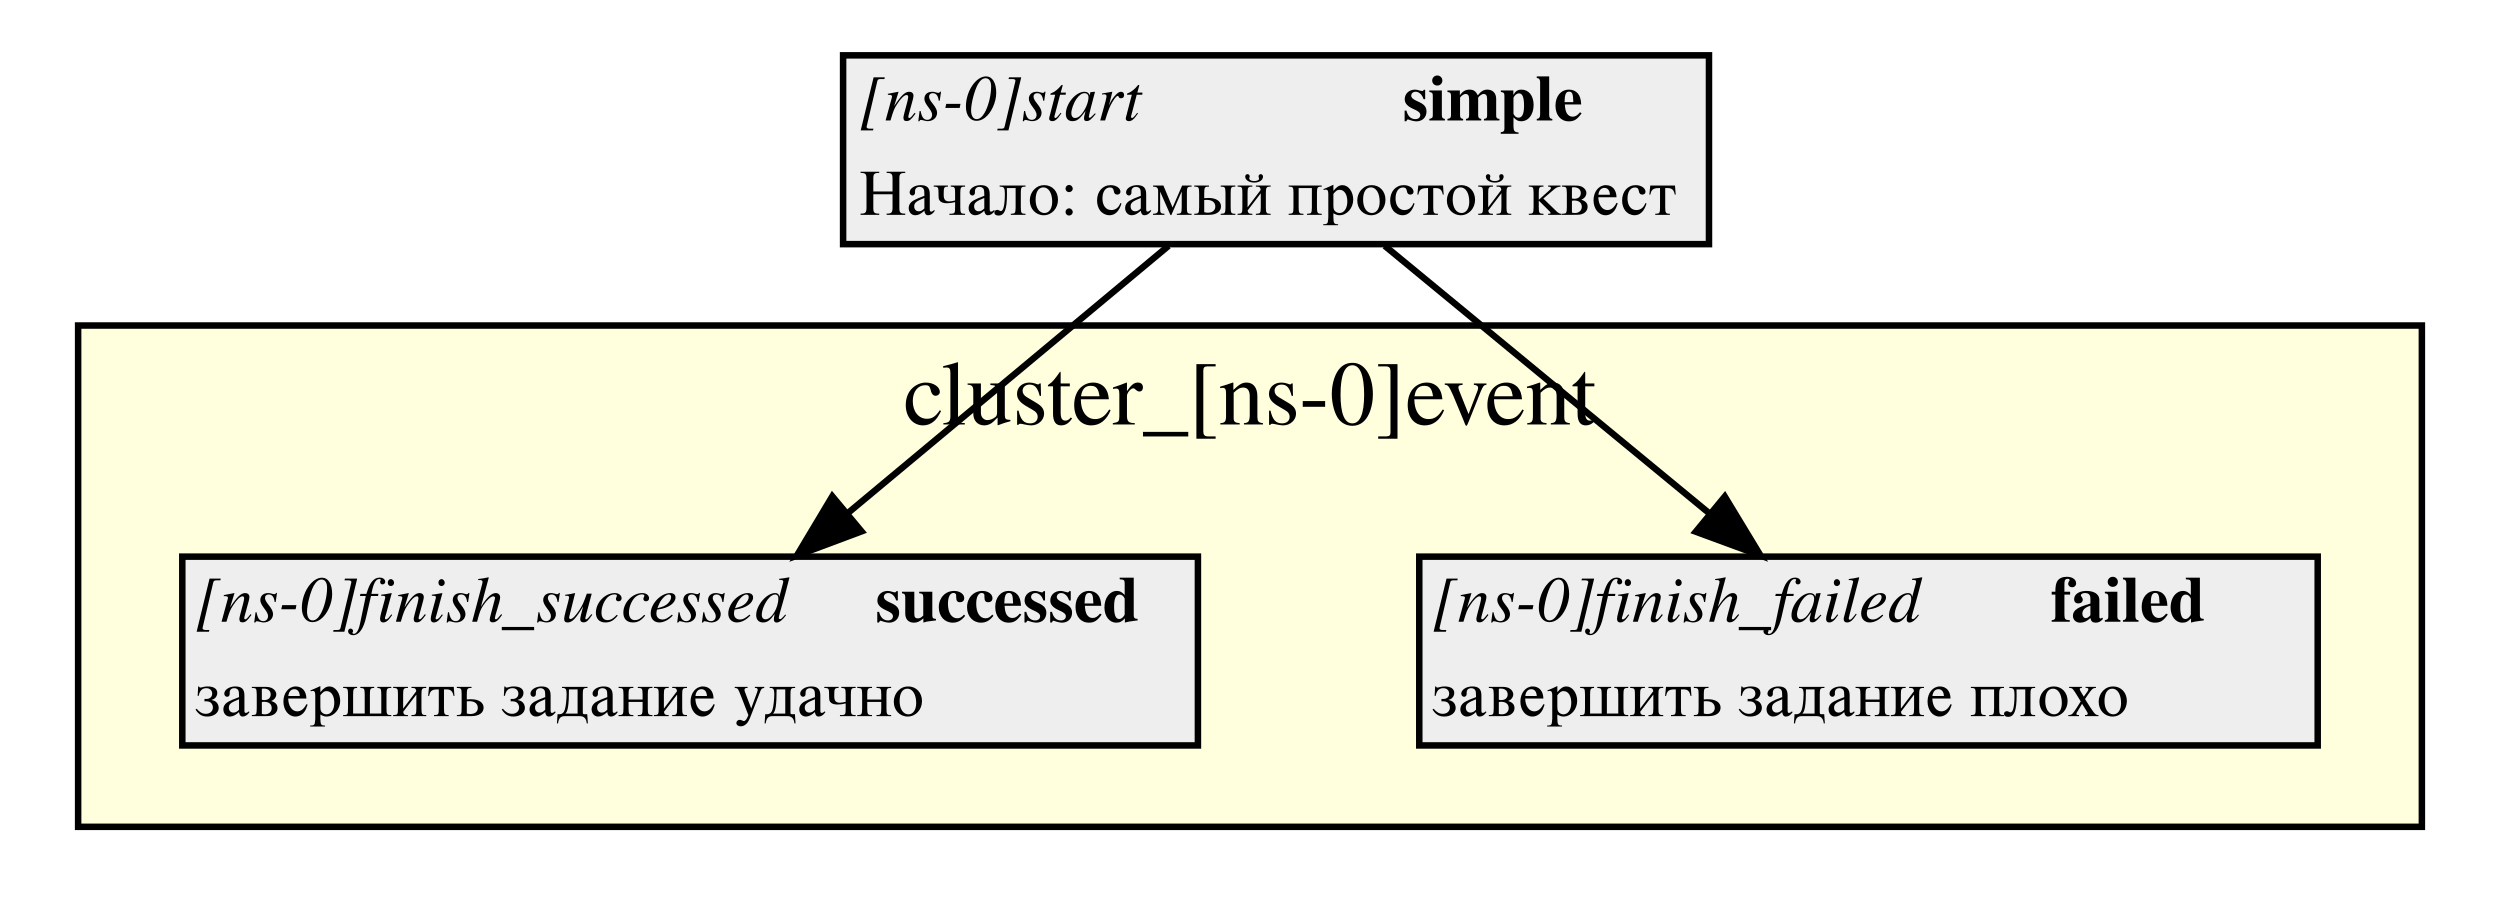
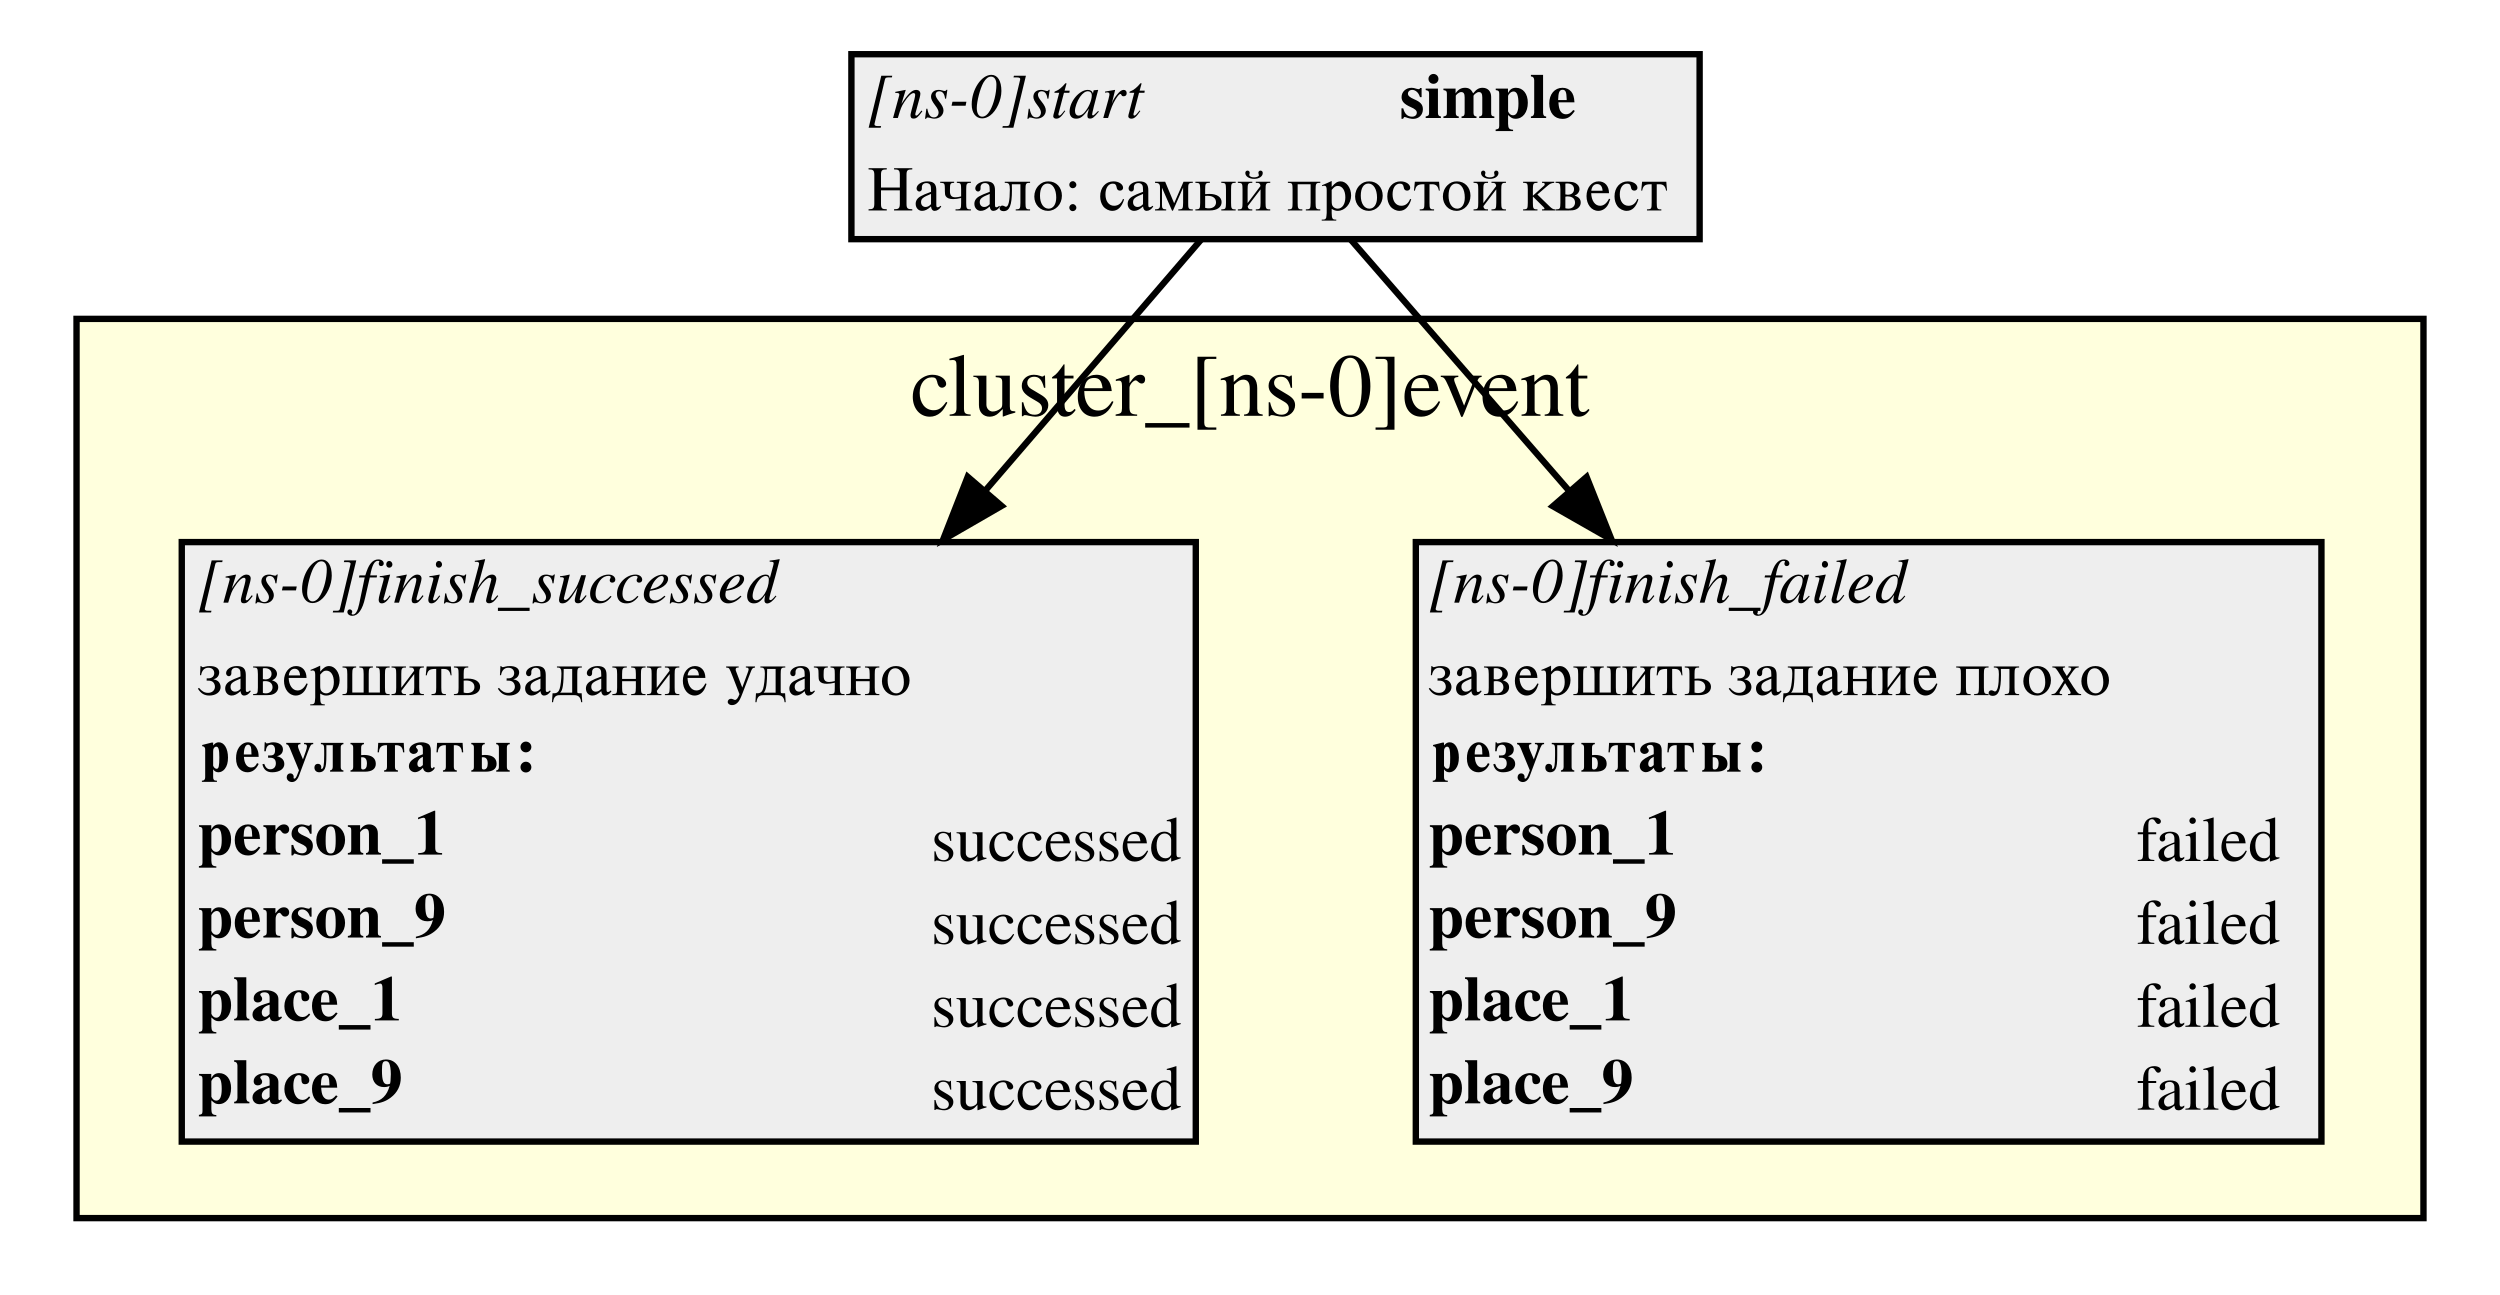
- <svg xmlns="http://www.w3.org/2000/svg" width="384pt" height="139pt" viewBox="0.00 0.00 384.00 139.00">
-   <g id="graph0" class="graph" transform="scale(1 1) rotate(0) translate(4 135)">
-     <polygon fill="white" stroke="white" points="-4,4 -4,-135 380,-135 380,4 -4,4" />
+ <svg xmlns="http://www.w3.org/2000/svg" width="392pt" height="203pt" viewBox="0.00 0.00 392.00 203.00">
+   <g id="graph0" class="graph" transform="scale(1 1) rotate(0) translate(4 199)">
+     <polygon fill="white" stroke="white" points="-4,4 -4,-199 388,-199 388,4 -4,4" />
    <g id="clust1" class="cluster">
-       <polygon fill="#ffffdd" stroke="black" points="8,-8 8,-85 368,-85 368,-8 8,-8" />
-       <text text-anchor="middle" x="188" y="-69.8" font-family="Times,serif" font-size="14.00">cluster_[ns-0]event</text>
+       <polygon fill="#ffffdd" stroke="black" points="8,-8 8,-149 376,-149 376,-8 8,-8" />
+       <text text-anchor="middle" x="192" y="-133.8" font-family="Times,serif" font-size="14.00">cluster_[ns-0]event</text>
    </g>
    <g id="node1" class="node">
-       <polygon fill="#eeeeee" stroke="none" points="125.5,-97.5 125.5,-126.5 258.5,-126.5 258.5,-97.5 125.5,-97.5" />
-       <text text-anchor="start" x="128" y="-116.5" font-family="Times,serif" font-style="italic" font-size="10.00">[ns-0]start</text>
-       <text text-anchor="start" x="211.5" y="-116.5" font-family="Times,serif" font-weight="bold" font-size="10.00">simple</text>
-       <text text-anchor="start" x="128" y="-102" font-family="Times,serif" font-size="10.00">Начало: самый простой квест</text>
-       <polygon fill="none" stroke="black" points="125.5,-97.5 125.5,-126.5 258.5,-126.5 258.5,-97.5 125.5,-97.5" />
+       <polygon fill="#eeeeee" stroke="none" points="129.5,-161.5 129.5,-190.5 262.5,-190.5 262.5,-161.5 129.5,-161.5" />
+       <text text-anchor="start" x="132" y="-180.5" font-family="Times,serif" font-style="italic" font-size="10.00">[ns-0]start</text>
+       <text text-anchor="start" x="215.5" y="-180.5" font-family="Times,serif" font-weight="bold" font-size="10.00">simple</text>
+       <text text-anchor="start" x="132" y="-166" font-family="Times,serif" font-size="10.00">Начало: самый простой квест</text>
+       <polygon fill="none" stroke="black" points="129.5,-161.5 129.5,-190.5 262.5,-190.5 262.5,-161.5 129.5,-161.5" />
    </g>
    <g id="node2" class="node">
-       <polygon fill="#eeeeee" stroke="none" points="214,-20.5 214,-49.5 352,-49.5 352,-20.5 214,-20.5" />
-       <text text-anchor="start" x="216" y="-39.5" font-family="Times,serif" font-style="italic" font-size="10.00">[ns-0]finish_failed</text>
-       <text text-anchor="start" x="311" y="-39.5" font-family="Times,serif" font-weight="bold" font-size="10.00">failed</text>
-       <text text-anchor="start" x="216" y="-25" font-family="Times,serif" font-size="10.00">завершить задание плохо</text>
-       <polygon fill="none" stroke="black" points="214,-20.5 214,-49.5 352,-49.5 352,-20.5 214,-20.5" />
+       <polygon fill="#eeeeee" stroke="none" points="218,-20 218,-114 360,-114 360,-20 218,-20" />
+       <text text-anchor="start" x="220" y="-104.5" font-family="Times,serif" font-style="italic" font-size="10.00">[ns-0]finish_failed</text>
+       <text text-anchor="start" x="220" y="-90" font-family="Times,serif" font-size="10.00">завершить задание плохо</text>
+       <polygon fill="#eeeeee" stroke="none" points="219,-73 219,-86 359,-86 359,-73 219,-73" />
+       <text text-anchor="start" x="220" y="-78" font-family="Times,serif" font-weight="bold" font-size="10.00">результаты:</text>
+       <text text-anchor="start" x="220" y="-65" font-family="Times,serif" font-weight="bold" font-size="10.00">person_1</text>
+       <text text-anchor="start" x="331" y="-64" font-family="Times,serif" font-size="10.00">failed</text>
+       <text text-anchor="start" x="220" y="-52" font-family="Times,serif" font-weight="bold" font-size="10.00">person_9</text>
+       <text text-anchor="start" x="331" y="-51" font-family="Times,serif" font-size="10.00">failed</text>
+       <text text-anchor="start" x="220" y="-39" font-family="Times,serif" font-weight="bold" font-size="10.00">place_1</text>
+       <text text-anchor="start" x="331" y="-38" font-family="Times,serif" font-size="10.00">failed</text>
+       <text text-anchor="start" x="220" y="-26" font-family="Times,serif" font-weight="bold" font-size="10.00">place_9</text>
+       <text text-anchor="start" x="331" y="-25" font-family="Times,serif" font-size="10.00">failed</text>
+       <polygon fill="none" stroke="black" points="218,-20 218,-114 360,-114 360,-20 218,-20" />
    </g>
    <g id="edge2" class="edge">
-       <path fill="none" stroke="black" d="M208.691,-97.244C222.673,-85.72 242.821,-69.115 258.611,-56.101" />
-       <polygon fill="black" stroke="black" points="260.924,-58.73 266.415,-49.669 256.472,-53.328 260.924,-58.73" />
+       <path fill="none" stroke="black" d="M207.779,-161.448C216.602,-151.296 229.302,-136.685 242.046,-122.022" />
+       <polygon fill="black" stroke="black" points="244.776,-124.216 248.695,-114.373 239.493,-119.624 244.776,-124.216" />
    </g>
    <g id="node3" class="node">
-       <polygon fill="#eeeeee" stroke="none" points="24,-20.5 24,-49.5 180,-49.5 180,-20.5 24,-20.5" />
-       <text text-anchor="start" x="26" y="-39.5" font-family="Times,serif" font-style="italic" font-size="10.00">[ns-0]finish_successed</text>
-       <text text-anchor="start" x="130.5" y="-39.5" font-family="Times,serif" font-weight="bold" font-size="10.00">successed</text>
-       <text text-anchor="start" x="26" y="-25" font-family="Times,serif" font-size="10.00">завершить задание удачно</text>
-       <polygon fill="none" stroke="black" points="24,-20.5 24,-49.5 180,-49.5 180,-20.5 24,-20.5" />
+       <polygon fill="#eeeeee" stroke="none" points="24.5,-20 24.5,-114 183.5,-114 183.5,-20 24.5,-20" />
+       <text text-anchor="start" x="27" y="-104.5" font-family="Times,serif" font-style="italic" font-size="10.00">[ns-0]finish_successed</text>
+       <text text-anchor="start" x="27" y="-90" font-family="Times,serif" font-size="10.00">завершить задание удачно</text>
+       <polygon fill="#eeeeee" stroke="none" points="26,-73 26,-86 183,-86 183,-73 26,-73" />
+       <text text-anchor="start" x="27" y="-78" font-family="Times,serif" font-weight="bold" font-size="10.00">результаты:</text>
+       <text text-anchor="start" x="27" y="-65" font-family="Times,serif" font-weight="bold" font-size="10.00">person_1</text>
+       <text text-anchor="start" x="142" y="-64" font-family="Times,serif" font-size="10.00">successed</text>
+       <text text-anchor="start" x="27" y="-52" font-family="Times,serif" font-weight="bold" font-size="10.00">person_9</text>
+       <text text-anchor="start" x="142" y="-51" font-family="Times,serif" font-size="10.00">successed</text>
+       <text text-anchor="start" x="27" y="-39" font-family="Times,serif" font-weight="bold" font-size="10.00">place_1</text>
+       <text text-anchor="start" x="142" y="-38" font-family="Times,serif" font-size="10.00">successed</text>
+       <text text-anchor="start" x="27" y="-26" font-family="Times,serif" font-weight="bold" font-size="10.00">place_9</text>
+       <text text-anchor="start" x="142" y="-25" font-family="Times,serif" font-size="10.00">successed</text>
+       <polygon fill="none" stroke="black" points="24.5,-20 24.5,-114 183.5,-114 183.5,-20 24.5,-20" />
    </g>
    <g id="edge1" class="edge">
-       <path fill="none" stroke="black" d="M175.493,-97.244C161.664,-85.72 141.738,-69.115 126.121,-56.101" />
-       <polygon fill="black" stroke="black" points="128.326,-53.382 118.403,-49.669 123.844,-58.76 128.326,-53.382" />
+       <path fill="none" stroke="black" d="M184.348,-161.448C175.619,-151.296 163.056,-136.685 150.449,-122.022" />
+       <polygon fill="black" stroke="black" points="153.045,-119.673 143.872,-114.373 147.737,-124.237 153.045,-119.673" />
    </g>
  </g>
</svg>
